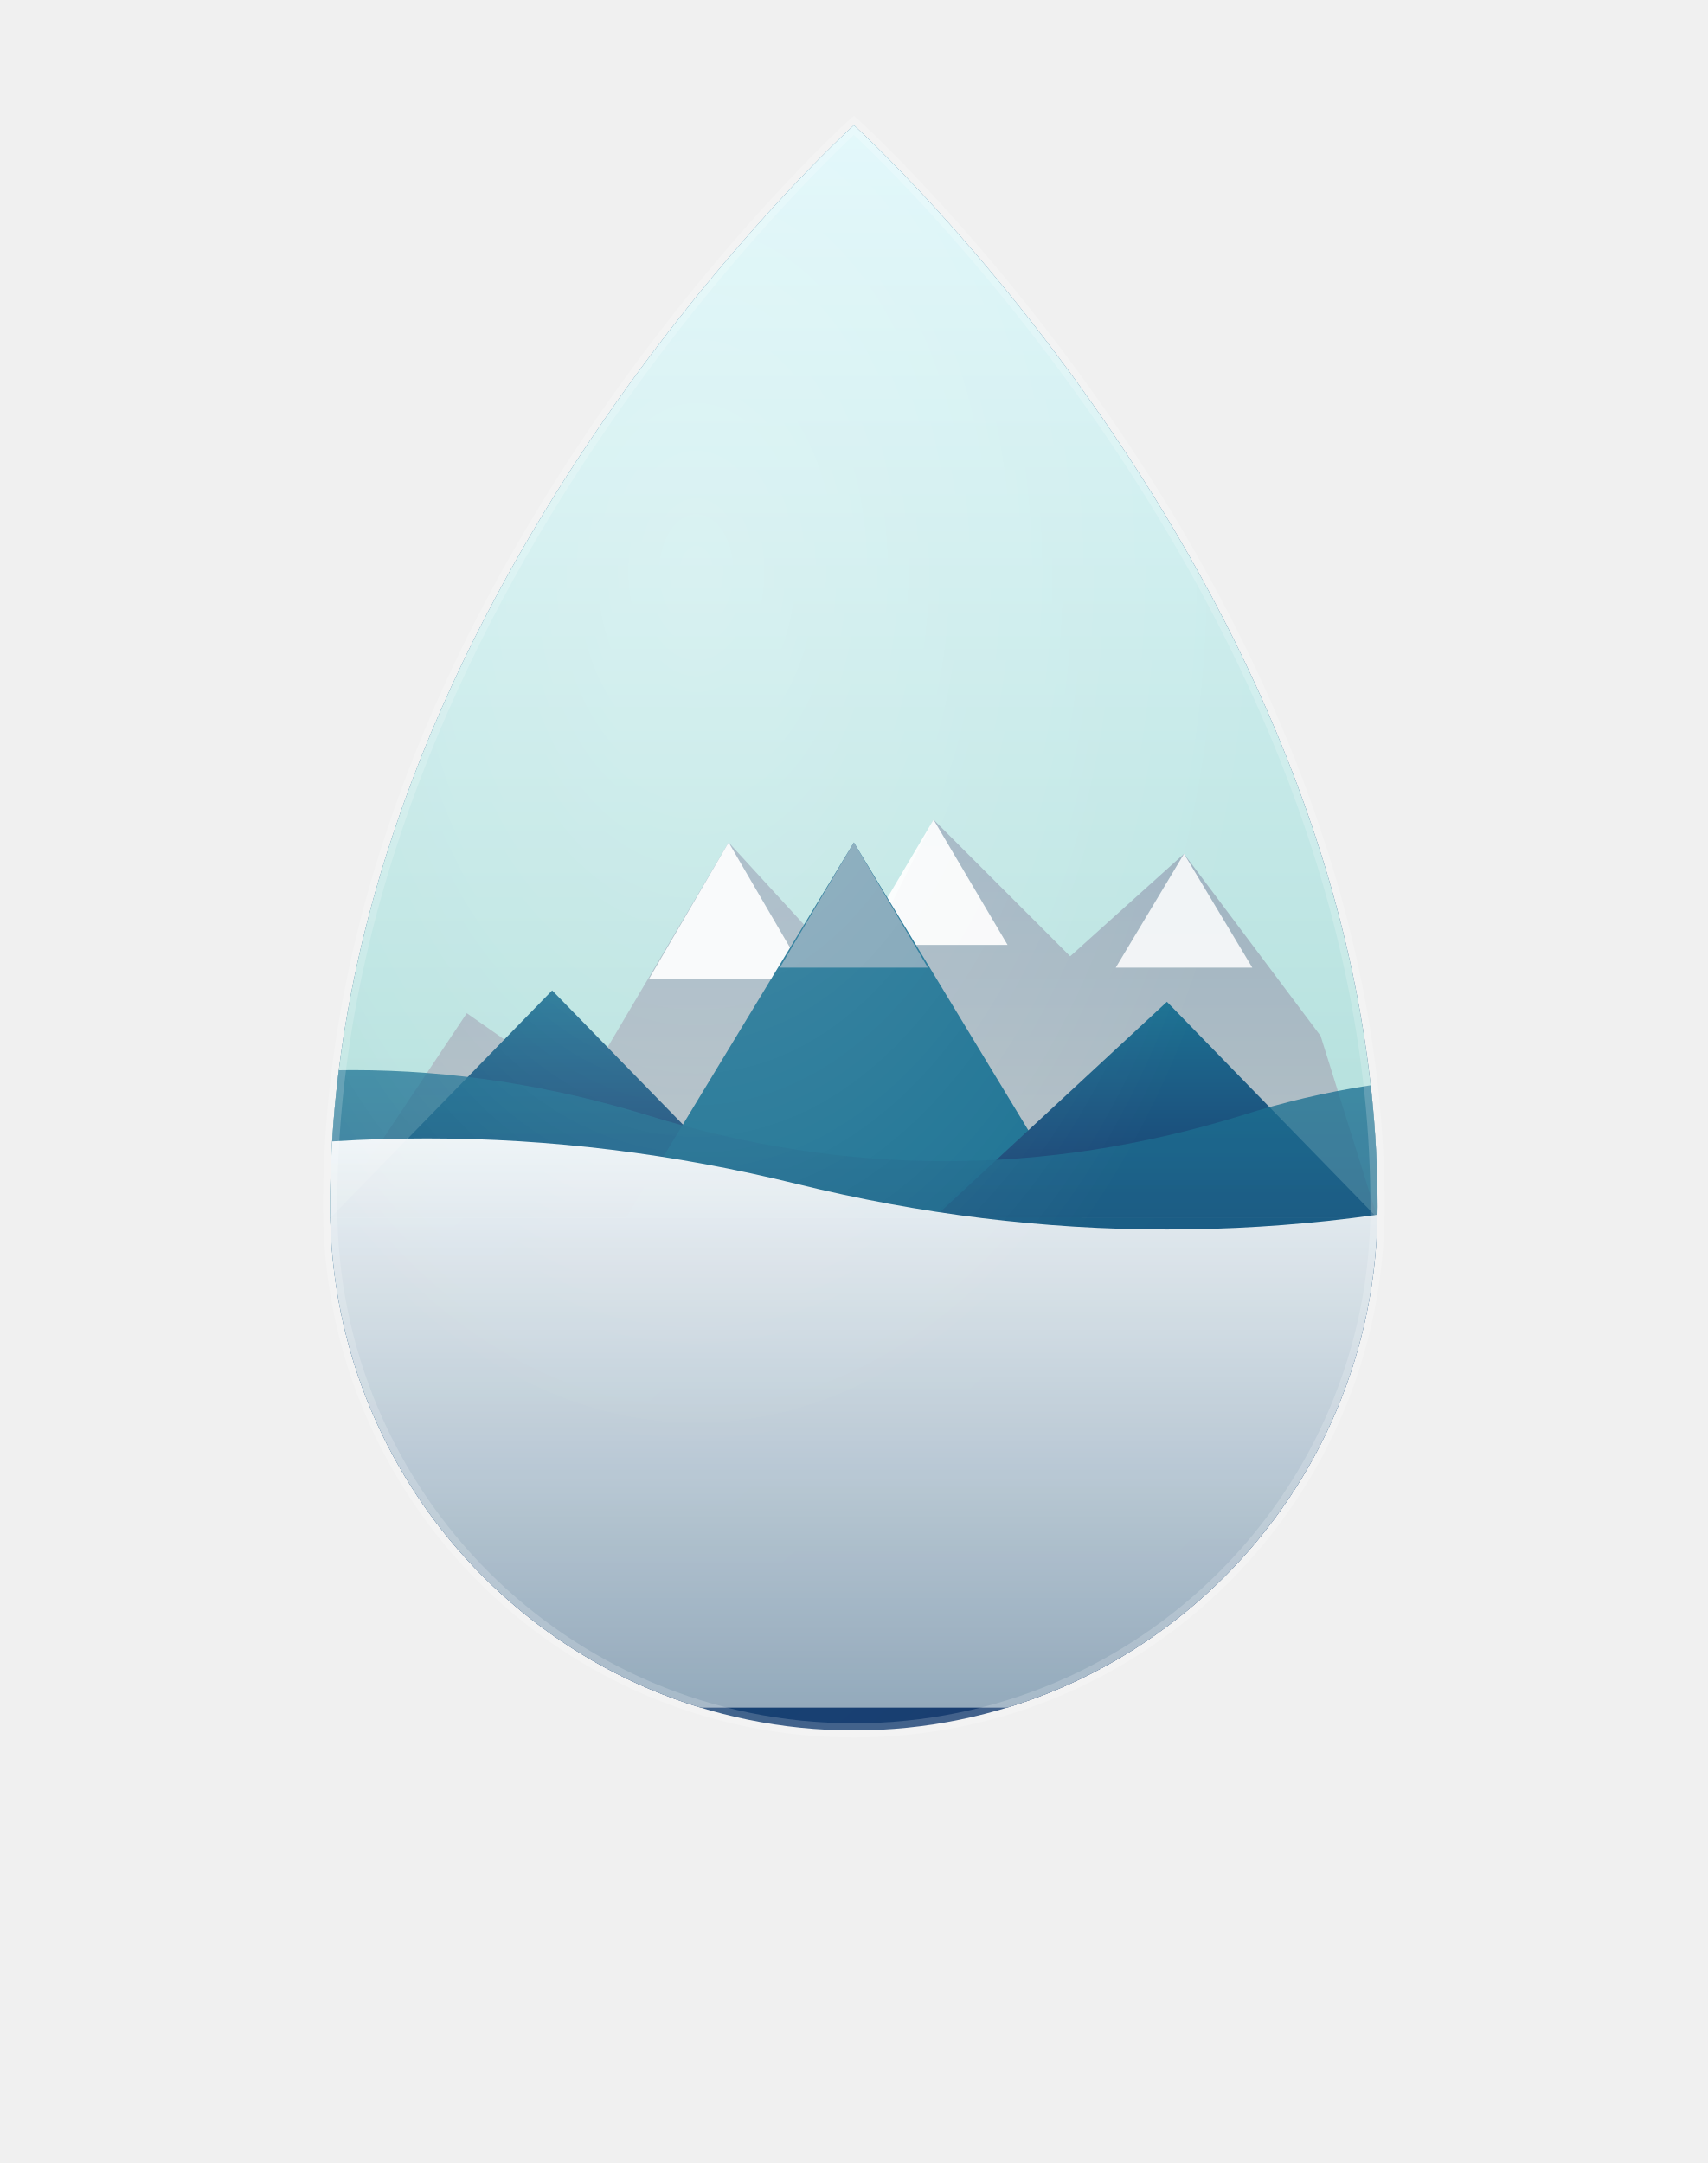
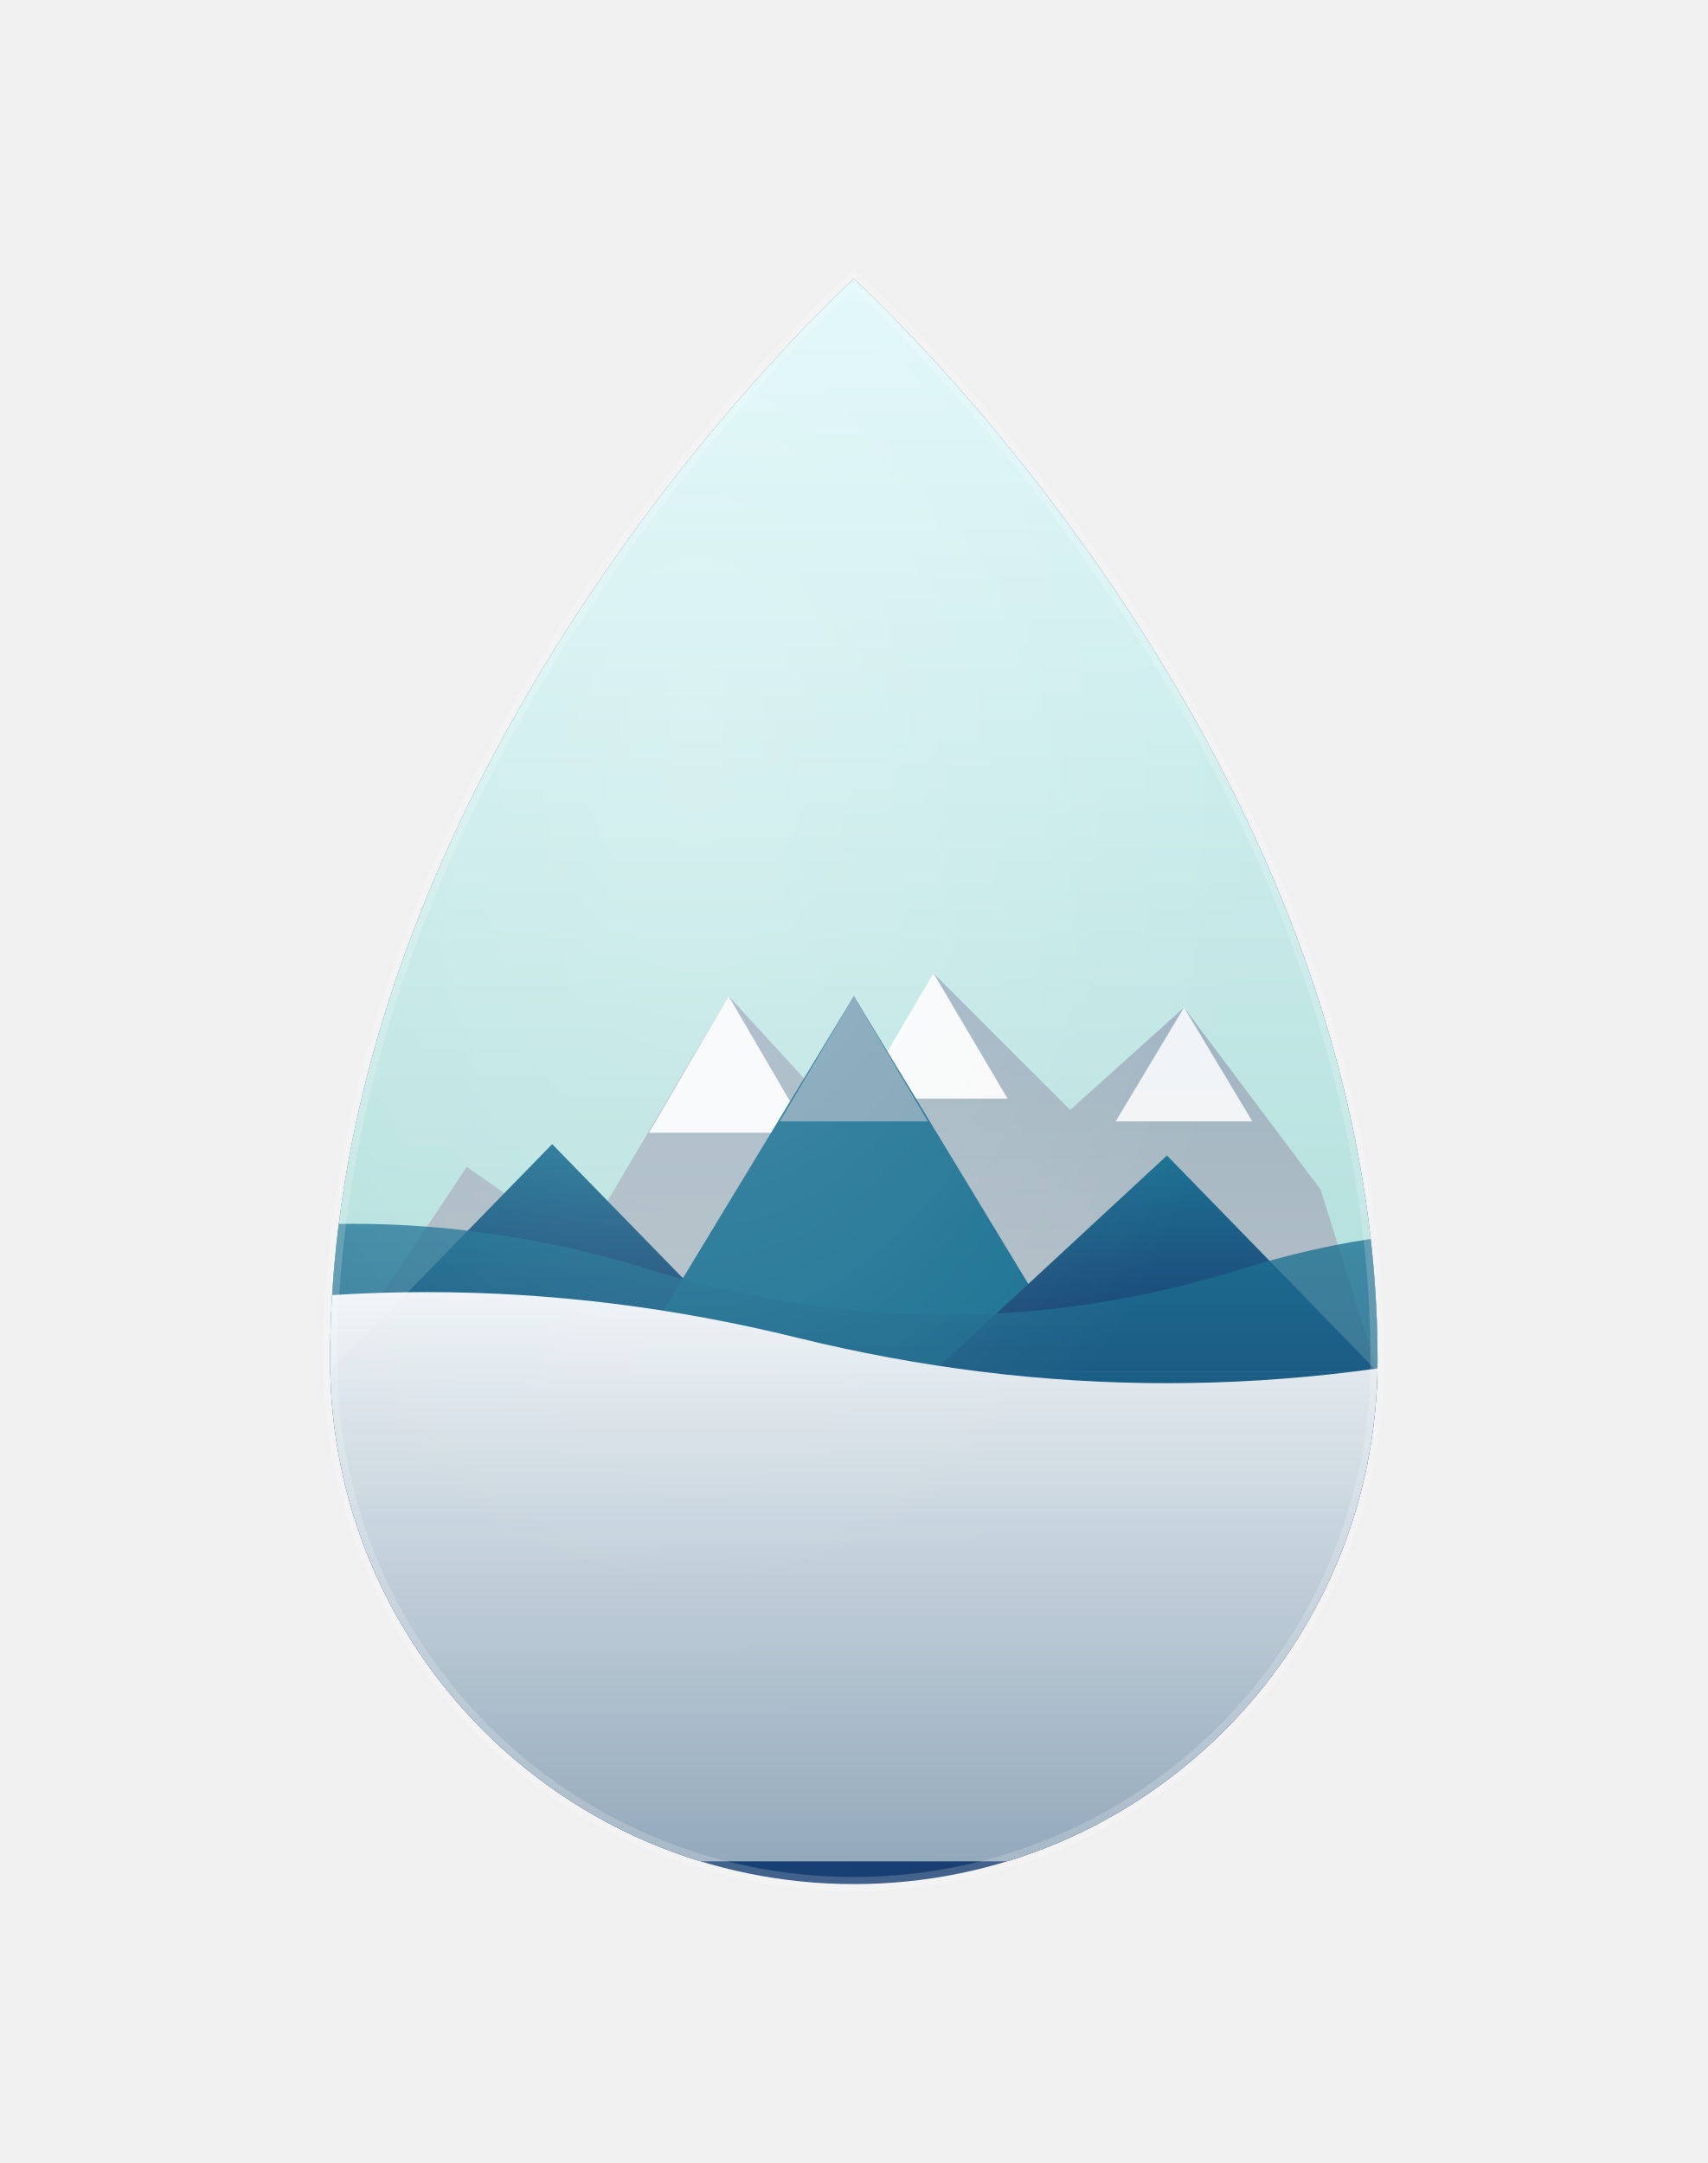
<svg xmlns="http://www.w3.org/2000/svg" viewBox="0 0 300 380">
  <defs>
    <linearGradient id="dropGrad" x1="20%" y1="0%" x2="80%" y2="100%">
      <stop offset="0%" stop-color="#065A82" />
      <stop offset="100%" stop-color="#1B3B6F" />
    </linearGradient>
    <linearGradient id="skyGrad" x1="0%" y1="0%" x2="0%" y2="100%">
      <stop offset="0%" stop-color="#e0f7fa" />
      <stop offset="100%" stop-color="#b2dfdb" />
    </linearGradient>
    <linearGradient id="mountBg" x1="0%" y1="0%" x2="0%" y2="100%">
      <stop offset="0%" stop-color="#9EB3C2" />
      <stop offset="80%" stop-color="#B0BEC5" />
    </linearGradient>
    <linearGradient id="mountGreen" x1="0%" y1="0%" x2="0%" y2="100%">
      <stop offset="0%" stop-color="#1C7293" />
      <stop offset="100%" stop-color="#1B3B6F" />
    </linearGradient>
    <linearGradient id="wave1" x1="0%" y1="0%" x2="0%" y2="100%">
      <stop offset="0%" stop-color="#1C7293" />
      <stop offset="100%" stop-color="#1B3B6F" />
    </linearGradient>
    <linearGradient id="wave2" x1="0%" y1="0%" x2="0%" y2="100%">
      <stop offset="0%" stop-color="#ffffff" />
      <stop offset="100%" stop-color="#9EB3C2" />
    </linearGradient>
    <radialGradient id="dropShine" cx="35%" cy="28%" r="55%">
      <stop offset="0%" stop-color="rgba(255,255,255,0.22)" />
      <stop offset="100%" stop-color="rgba(255,255,255,0)" />
    </radialGradient>
    <clipPath id="dropClip">
      <path d="M150,22 C150,22 58,105 58,212 A92,92 0 0,0 242,212 C242,105 150,22 150,22Z" />
    </clipPath>
  </defs>
-   <path d="M150,22 C150,22 58,105 58,212 A92,92 0 0,0 242,212 C242,105 150,22 150,22Z" fill="url(#dropGrad)" />
-   <g clip-path="url(#dropClip)">
-     <rect x="58" y="22" width="184" height="192" fill="url(#skyGrad)" />
-     <path d="M58,214 L82,178 L102,192 L128,148 L150,172 L164,144 L188,168 L208,150 L232,182 L242,214Z" fill="url(#mountBg)" />
-     <path d="M128,148 L142,172 L114,172Z" fill="white" opacity="0.92" />
-     <path d="M164,144 L177,166 L151,166Z" fill="white" opacity="0.92" />
-     <path d="M208,150 L220,170 L196,170Z" fill="white" opacity="0.85" />
-     <path d="M58,214 L97,174 L136,214Z" fill="url(#mountGreen)" />
-     <path d="M110,214 L150,148 L190,214Z" fill="#1C7293" />
-     <path d="M164,214 L205,176 L242,214Z" fill="url(#mountGreen)" />
-     <path d="M150,148 L163,170 L137,170Z" fill="#9EB3C2" opacity="0.75" />
-     <path d="M10,196 Q62,180 114,196 Q166,212 218,196 Q262,182 310,196 L310,300 L10,300 Z" fill="url(#wave1)" opacity="0.78" />
-     <path d="M10,208 Q75,192 140,208 Q205,224 270,208 Q298,200 320,208 L320,300 L10,300 Z" fill="url(#wave2)" opacity="0.92" />
+   <g transform="translate(0, 27)">
+     <path d="M150,22 C150,22 58,105 58,212 A92,92 0 0,0 242,212 C242,105 150,22 150,22Z" fill="url(#dropGrad)" />
+     <g clip-path="url(#dropClip)">
+       <rect x="58" y="22" width="184" height="192" fill="url(#skyGrad)" />
+       <path d="M58,214 L82,178 L102,192 L128,148 L150,172 L164,144 L188,168 L208,150 L232,182 L242,214Z" fill="url(#mountBg)" />
+       <path d="M128,148 L142,172 L114,172Z" fill="white" opacity="0.92" />
+       <path d="M164,144 L177,166 L151,166Z" fill="white" opacity="0.92" />
+       <path d="M208,150 L220,170 L196,170Z" fill="white" opacity="0.85" />
+       <path d="M58,214 L97,174 L136,214Z" fill="url(#mountGreen)" />
+       <path d="M110,214 L150,148 L190,214Z" fill="#1C7293" />
+       <path d="M164,214 L205,176 L242,214Z" fill="url(#mountGreen)" />
+       <path d="M150,148 L163,170 L137,170Z" fill="#9EB3C2" opacity="0.75" />
+       <path d="M10,196 Q62,180 114,196 Q166,212 218,196 Q262,182 310,196 L310,300 L10,300 Z" fill="url(#wave1)" opacity="0.78" />
+       <path d="M10,208 Q75,192 140,208 Q205,224 270,208 Q298,200 320,208 L320,300 L10,300 Z" fill="url(#wave2)" opacity="0.92" />
+     </g>
+     <path d="M150,22 C150,22 58,105 58,212 A92,92 0 0,0 242,212 C242,105 150,22 150,22Z" fill="url(#dropShine)" />
+     <path d="M150,22 C150,22 58,105 58,212 A92,92 0 0,0 242,212 C242,105 150,22 150,22Z" fill="none" stroke="rgba(255,255,255,0.18)" stroke-width="2.5" />
  </g>
-   <path d="M150,22 C150,22 58,105 58,212 A92,92 0 0,0 242,212 C242,105 150,22 150,22Z" fill="url(#dropShine)" />
-   <path d="M150,22 C150,22 58,105 58,212 A92,92 0 0,0 242,212 C242,105 150,22 150,22Z" fill="none" stroke="rgba(255,255,255,0.18)" stroke-width="2.5" />
</svg>
